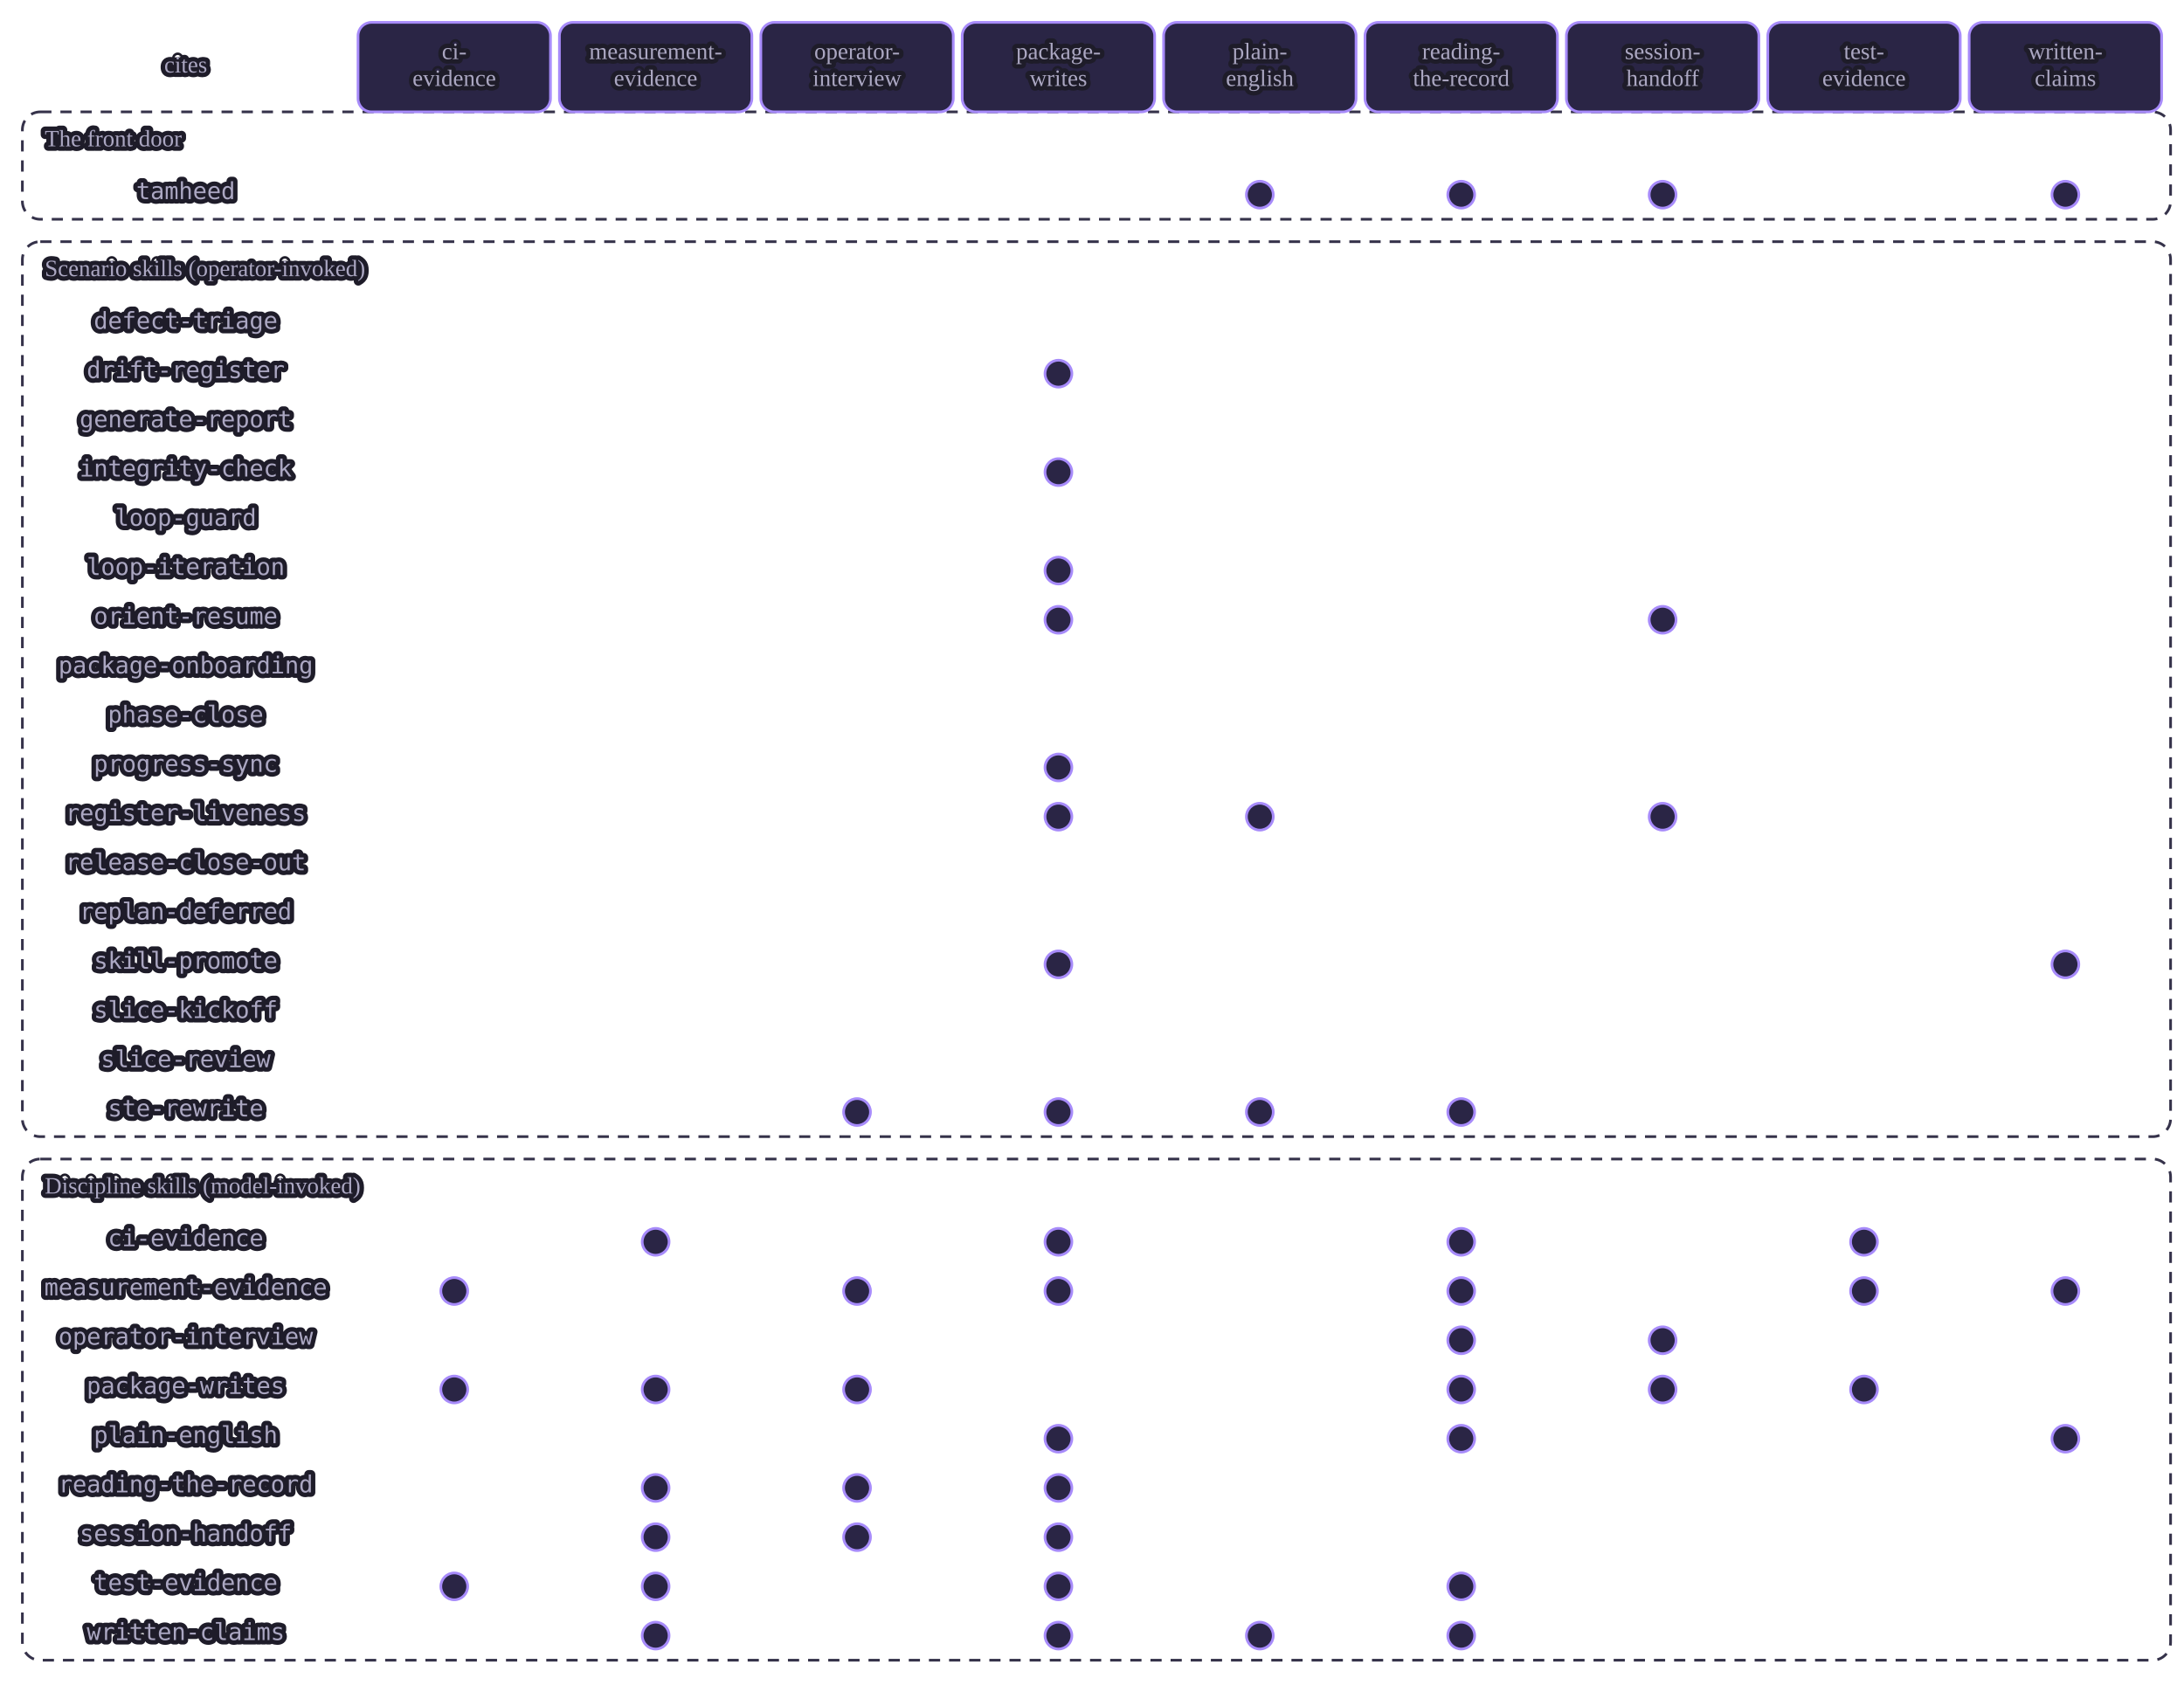
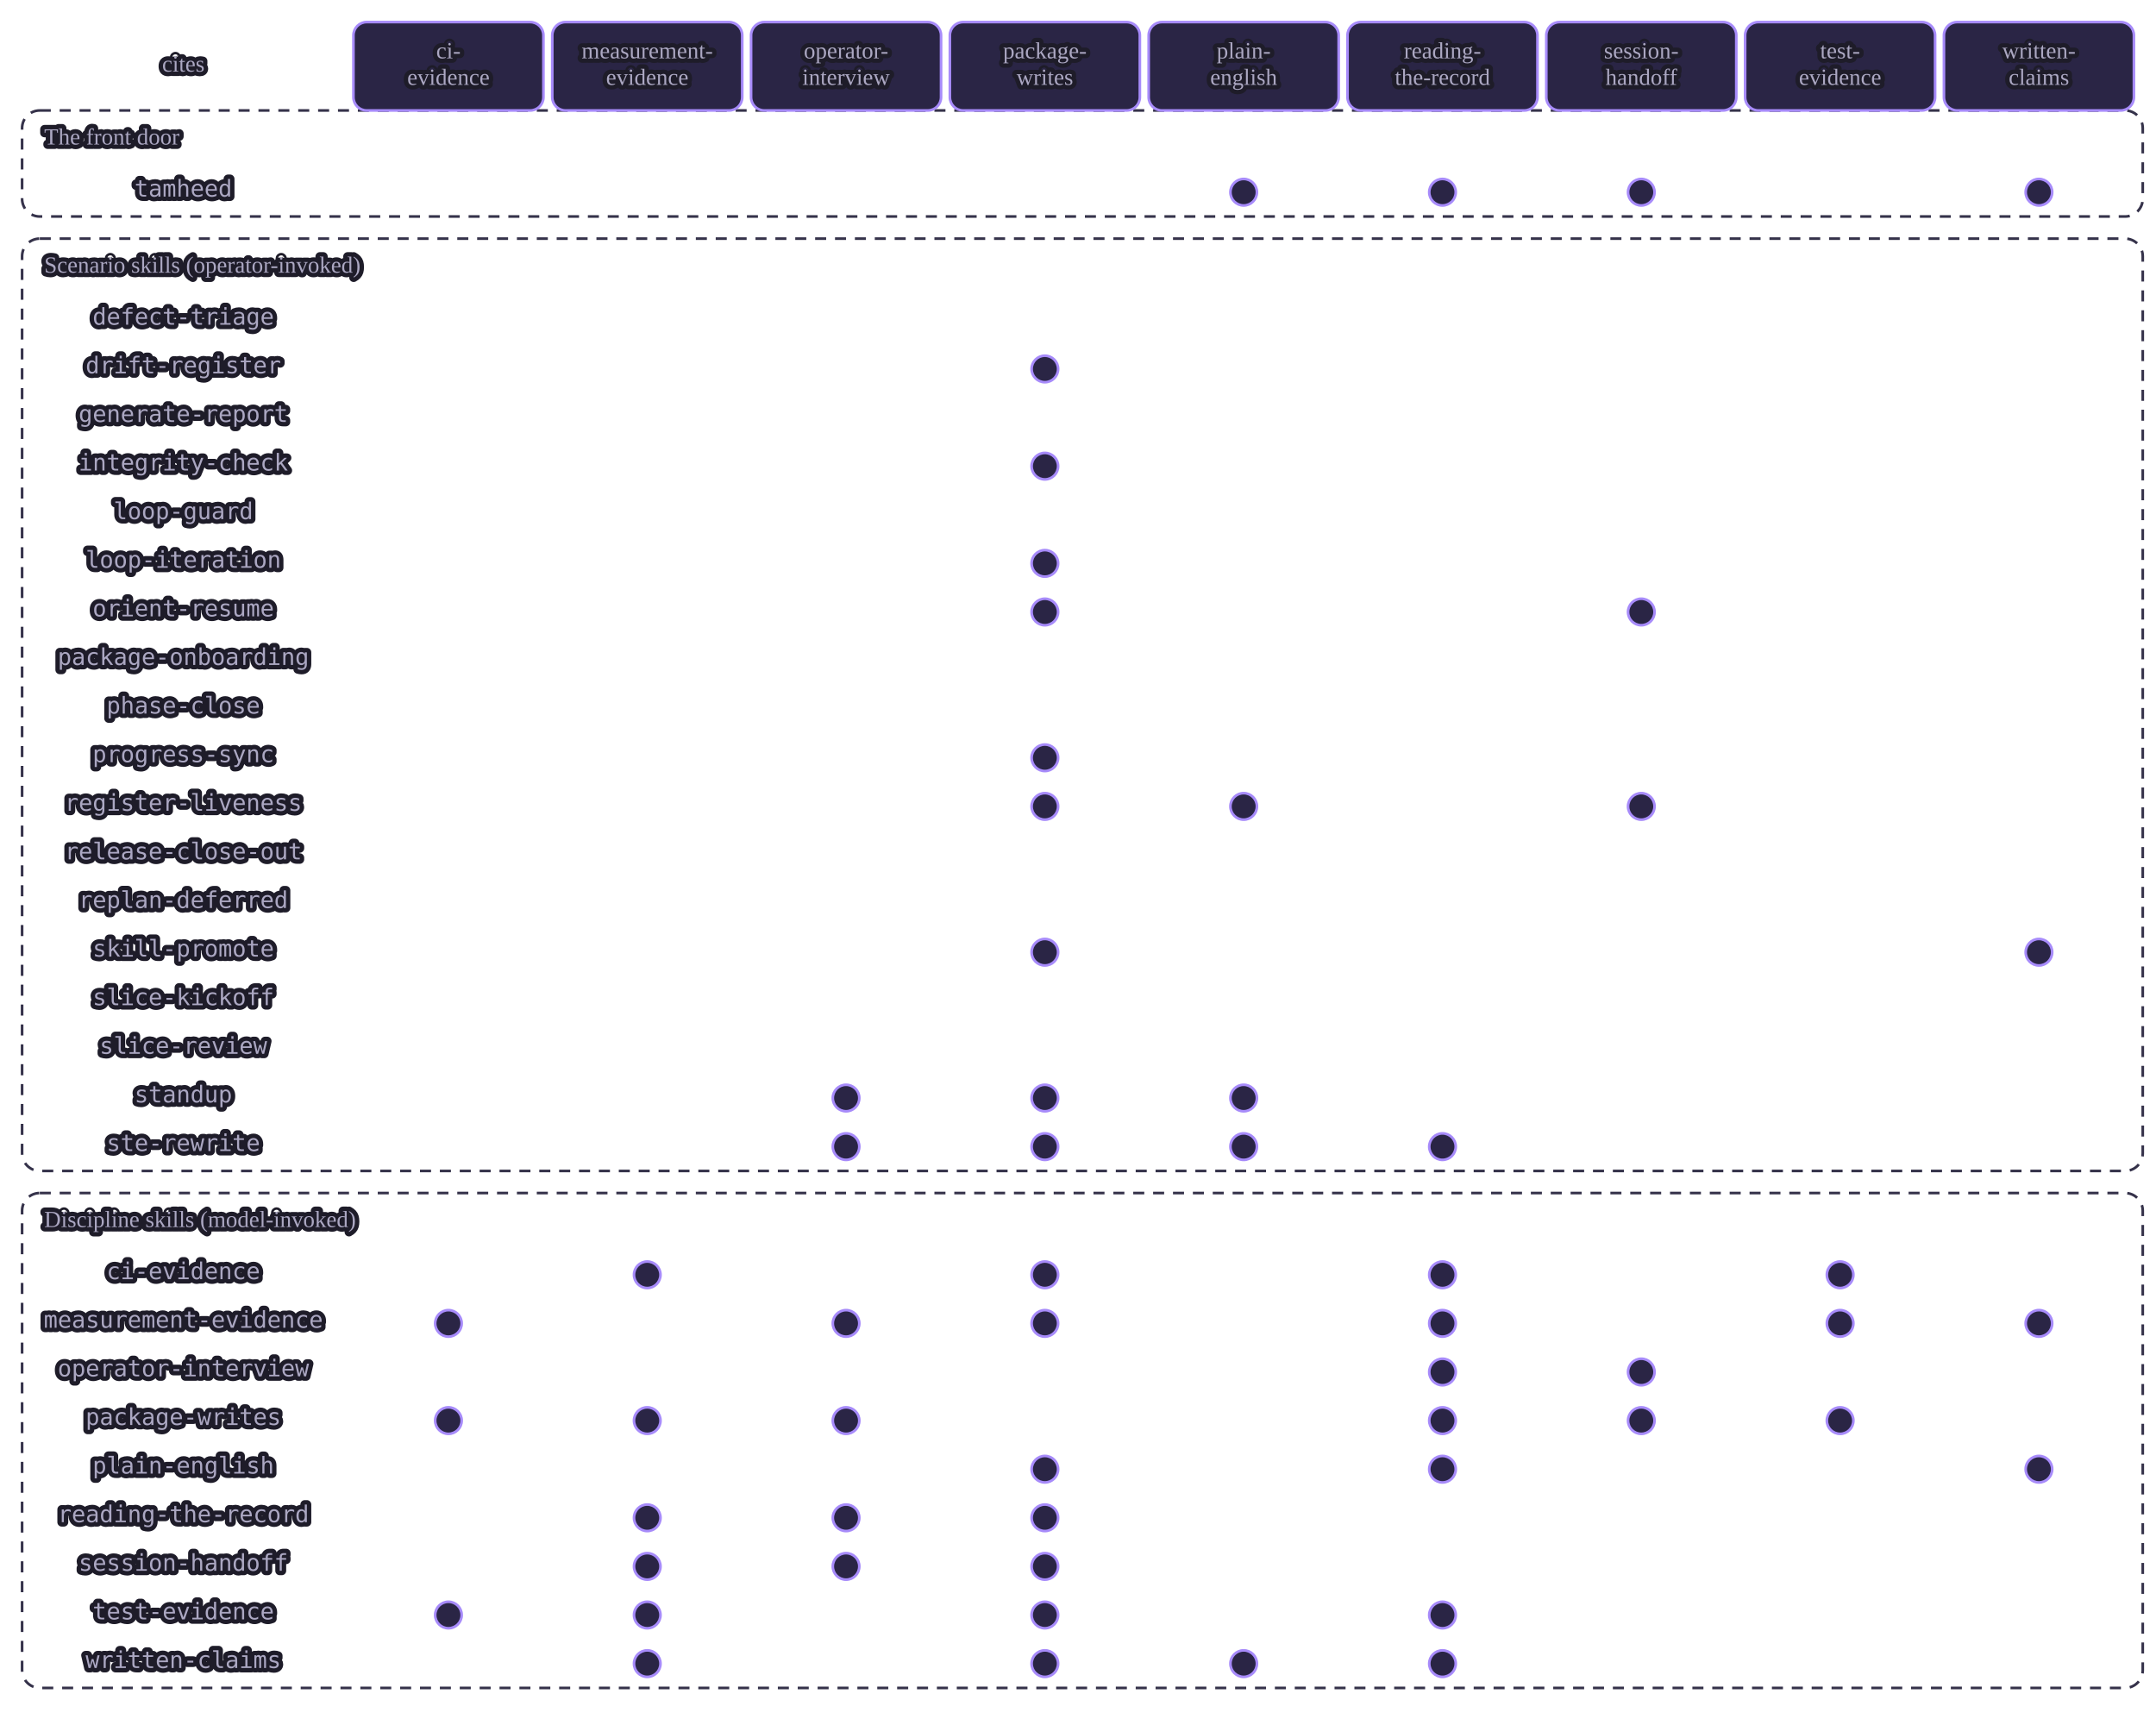
- <svg xmlns="http://www.w3.org/2000/svg" class="dia" lang="en" viewBox="0 0 976 756" width="976" height="756" role="img" aria-label="A mark where the row's skill cites the column's discipline as tamheed:&lt;name&gt;, read from the files.">
+ <svg xmlns="http://www.w3.org/2000/svg" class="dia" lang="en" viewBox="0 0 976 778" width="976" height="778" role="img" aria-label="A mark where the row's skill cites the column's discipline as tamheed:&lt;name&gt;, read from the files.">
  <style>svg{font-family:Georgia, "Times New Roman", serif;color:#efedf7;direction:ltr}text{fill:currentColor}.box{fill:#272435;stroke:#35324a;stroke-width:1.2}.box.acc{fill:#2a2545;stroke:#a78bfa}.box.good{fill:#23322e;stroke:#3fb950}.box.bad{fill:#38222d;stroke:#f85149}.box.warn{fill:#3a312c;stroke:#e3b341}.box.frame{fill:none;stroke:#35324a;stroke-dasharray:5 4}.frame .lbl{fill:#aba7c2}.edge{fill:none;stroke:#aba7c2;stroke-width:1.4}.edge.acc{stroke:#a78bfa;stroke-width:1.8}.edge.loop{stroke-dasharray:4 3}.lbl{font-size:12px}.lbl.small{font-size:10.5px;fill:#aba7c2;paint-order:stroke fill;stroke:#1e1c29;stroke-width:4px;stroke-linejoin:round}.lbl.strong{font-weight:600;font-size:13px}.num{font-family:Consolas, Menlo, monospace;font-size:11px;direction:ltr;unicode-bidi:isolate}.arrow{fill:#aba7c2}.arrow.acc{fill:#a78bfa}</style>
  <defs>
    <marker id="ar-skills-matrix-en" viewBox="0 0 10 10" refX="9" refY="5" markerWidth="7" markerHeight="7" orient="auto-start-reverse">
      <path d="M0 0L10 5L0 10z" class="arrow" />
    </marker>
    <marker id="ara-skills-matrix-en" viewBox="0 0 10 10" refX="9" refY="5" markerWidth="7" markerHeight="7" orient="auto-start-reverse">
      <path d="M0 0L10 5L0 10z" class="arrow acc" />
    </marker>
  </defs>
  <g class="frame">
    <rect class="box frame" x="10.0" y="50" width="960" height="48" rx="8" />
    <text class="lbl small" x="20.0" y="63.0" text-anchor="start" dominant-baseline="middle">The front door</text>
  </g>
  <g class="frame">
-     <rect class="box frame" x="10.0" y="108" width="960" height="400" rx="8" />
+     <rect class="box frame" x="10.0" y="108" width="960" height="422" rx="8" />
    <text class="lbl small" x="20.0" y="121.0" text-anchor="start" dominant-baseline="middle">Scenario skills (operator-invoked)</text>
  </g>
  <g class="frame">
-     <rect class="box frame" x="10.0" y="518" width="960" height="224" rx="8" />
-     <text class="lbl small" x="20.0" y="531.0" text-anchor="start" dominant-baseline="middle">Discipline skills (model-invoked)</text>
+     <rect class="box frame" x="10.0" y="540" width="960" height="224" rx="8" />
+     <text class="lbl small" x="20.0" y="553.0" text-anchor="start" dominant-baseline="middle">Discipline skills (model-invoked)</text>
  </g>
  <g>
    <text class="lbl small" x="83.0" y="30.0" text-anchor="middle" dominant-baseline="middle">cites</text>
  </g>
  <g>
    <rect class="box acc" x="160.0" y="10" width="86" height="40" rx="6" />
    <text class="lbl small" x="203.0" y="24.0" text-anchor="middle" dominant-baseline="middle">ci-</text>
    <text class="lbl small" x="203.0" y="36.0" text-anchor="middle" dominant-baseline="middle">evidence</text>
  </g>
  <g>
    <rect class="box acc" x="250.0" y="10" width="86" height="40" rx="6" />
    <text class="lbl small" x="293.0" y="24.0" text-anchor="middle" dominant-baseline="middle">measurement-</text>
    <text class="lbl small" x="293.0" y="36.0" text-anchor="middle" dominant-baseline="middle">evidence</text>
  </g>
  <g>
    <rect class="box acc" x="340.0" y="10" width="86" height="40" rx="6" />
    <text class="lbl small" x="383.0" y="24.0" text-anchor="middle" dominant-baseline="middle">operator-</text>
    <text class="lbl small" x="383.0" y="36.0" text-anchor="middle" dominant-baseline="middle">interview</text>
  </g>
  <g>
    <rect class="box acc" x="430.0" y="10" width="86" height="40" rx="6" />
    <text class="lbl small" x="473.0" y="24.0" text-anchor="middle" dominant-baseline="middle">package-</text>
    <text class="lbl small" x="473.0" y="36.0" text-anchor="middle" dominant-baseline="middle">writes</text>
  </g>
  <g>
    <rect class="box acc" x="520.0" y="10" width="86" height="40" rx="6" />
    <text class="lbl small" x="563.0" y="24.0" text-anchor="middle" dominant-baseline="middle">plain-</text>
    <text class="lbl small" x="563.0" y="36.0" text-anchor="middle" dominant-baseline="middle">english</text>
  </g>
  <g>
    <rect class="box acc" x="610.0" y="10" width="86" height="40" rx="6" />
    <text class="lbl small" x="653.0" y="24.0" text-anchor="middle" dominant-baseline="middle">reading-</text>
    <text class="lbl small" x="653.0" y="36.0" text-anchor="middle" dominant-baseline="middle">the-record</text>
  </g>
  <g>
    <rect class="box acc" x="700.0" y="10" width="86" height="40" rx="6" />
    <text class="lbl small" x="743.0" y="24.0" text-anchor="middle" dominant-baseline="middle">session-</text>
    <text class="lbl small" x="743.0" y="36.0" text-anchor="middle" dominant-baseline="middle">handoff</text>
  </g>
  <g>
    <rect class="box acc" x="790.0" y="10" width="86" height="40" rx="6" />
    <text class="lbl small" x="833.0" y="24.0" text-anchor="middle" dominant-baseline="middle">test-</text>
    <text class="lbl small" x="833.0" y="36.0" text-anchor="middle" dominant-baseline="middle">evidence</text>
  </g>
  <g>
    <rect class="box acc" x="880.0" y="10" width="86" height="40" rx="6" />
    <text class="lbl small" x="923.0" y="24.0" text-anchor="middle" dominant-baseline="middle">written-</text>
    <text class="lbl small" x="923.0" y="36.0" text-anchor="middle" dominant-baseline="middle">claims</text>
  </g>
  <g>
    <text class="lbl num small" x="83.0" y="86.0" text-anchor="middle" dominant-baseline="middle" style="direction:ltr;unicode-bidi:isolate">tamheed</text>
  </g>
  <g>
    <rect class="box acc pill" x="557.0" y="81.0" width="12" height="12" rx="6.0" />
  </g>
  <g>
    <rect class="box acc pill" x="647.0" y="81.0" width="12" height="12" rx="6.0" />
  </g>
  <g>
    <rect class="box acc pill" x="737.0" y="81.0" width="12" height="12" rx="6.0" />
  </g>
  <g>
    <rect class="box acc pill" x="917.0" y="81.0" width="12" height="12" rx="6.0" />
  </g>
  <g>
    <text class="lbl num small" x="83.0" y="144.0" text-anchor="middle" dominant-baseline="middle" style="direction:ltr;unicode-bidi:isolate">defect-triage</text>
  </g>
  <g>
    <text class="lbl num small" x="83.0" y="166.0" text-anchor="middle" dominant-baseline="middle" style="direction:ltr;unicode-bidi:isolate">drift-register</text>
  </g>
  <g>
    <rect class="box acc pill" x="467.0" y="161.0" width="12" height="12" rx="6.0" />
  </g>
  <g>
    <text class="lbl num small" x="83.0" y="188.0" text-anchor="middle" dominant-baseline="middle" style="direction:ltr;unicode-bidi:isolate">generate-report</text>
  </g>
  <g>
    <text class="lbl num small" x="83.0" y="210.0" text-anchor="middle" dominant-baseline="middle" style="direction:ltr;unicode-bidi:isolate">integrity-check</text>
  </g>
  <g>
    <rect class="box acc pill" x="467.0" y="205.0" width="12" height="12" rx="6.0" />
  </g>
  <g>
    <text class="lbl num small" x="83.0" y="232.0" text-anchor="middle" dominant-baseline="middle" style="direction:ltr;unicode-bidi:isolate">loop-guard</text>
  </g>
  <g>
    <text class="lbl num small" x="83.0" y="254.0" text-anchor="middle" dominant-baseline="middle" style="direction:ltr;unicode-bidi:isolate">loop-iteration</text>
  </g>
  <g>
    <rect class="box acc pill" x="467.0" y="249.0" width="12" height="12" rx="6.0" />
  </g>
  <g>
    <text class="lbl num small" x="83.0" y="276.0" text-anchor="middle" dominant-baseline="middle" style="direction:ltr;unicode-bidi:isolate">orient-resume</text>
  </g>
  <g>
    <rect class="box acc pill" x="467.0" y="271.0" width="12" height="12" rx="6.0" />
  </g>
  <g>
    <rect class="box acc pill" x="737.0" y="271.0" width="12" height="12" rx="6.0" />
  </g>
  <g>
    <text class="lbl num small" x="83.0" y="298.0" text-anchor="middle" dominant-baseline="middle" style="direction:ltr;unicode-bidi:isolate">package-onboarding</text>
  </g>
  <g>
    <text class="lbl num small" x="83.0" y="320.0" text-anchor="middle" dominant-baseline="middle" style="direction:ltr;unicode-bidi:isolate">phase-close</text>
  </g>
  <g>
    <text class="lbl num small" x="83.0" y="342.0" text-anchor="middle" dominant-baseline="middle" style="direction:ltr;unicode-bidi:isolate">progress-sync</text>
  </g>
  <g>
    <rect class="box acc pill" x="467.0" y="337.0" width="12" height="12" rx="6.0" />
  </g>
  <g>
    <text class="lbl num small" x="83.0" y="364.0" text-anchor="middle" dominant-baseline="middle" style="direction:ltr;unicode-bidi:isolate">register-liveness</text>
  </g>
  <g>
    <rect class="box acc pill" x="467.0" y="359.0" width="12" height="12" rx="6.0" />
  </g>
  <g>
    <rect class="box acc pill" x="557.0" y="359.0" width="12" height="12" rx="6.0" />
  </g>
  <g>
    <rect class="box acc pill" x="737.0" y="359.0" width="12" height="12" rx="6.0" />
  </g>
  <g>
    <text class="lbl num small" x="83.0" y="386.0" text-anchor="middle" dominant-baseline="middle" style="direction:ltr;unicode-bidi:isolate">release-close-out</text>
  </g>
  <g>
    <text class="lbl num small" x="83.0" y="408.0" text-anchor="middle" dominant-baseline="middle" style="direction:ltr;unicode-bidi:isolate">replan-deferred</text>
  </g>
  <g>
    <text class="lbl num small" x="83.0" y="430.0" text-anchor="middle" dominant-baseline="middle" style="direction:ltr;unicode-bidi:isolate">skill-promote</text>
  </g>
  <g>
    <rect class="box acc pill" x="467.0" y="425.0" width="12" height="12" rx="6.0" />
  </g>
  <g>
    <rect class="box acc pill" x="917.0" y="425.0" width="12" height="12" rx="6.0" />
  </g>
  <g>
    <text class="lbl num small" x="83.0" y="452.0" text-anchor="middle" dominant-baseline="middle" style="direction:ltr;unicode-bidi:isolate">slice-kickoff</text>
  </g>
  <g>
    <text class="lbl num small" x="83.0" y="474.0" text-anchor="middle" dominant-baseline="middle" style="direction:ltr;unicode-bidi:isolate">slice-review</text>
  </g>
  <g>
-     <text class="lbl num small" x="83.0" y="496.0" text-anchor="middle" dominant-baseline="middle" style="direction:ltr;unicode-bidi:isolate">ste-rewrite</text>
+     <text class="lbl num small" x="83.0" y="496.0" text-anchor="middle" dominant-baseline="middle" style="direction:ltr;unicode-bidi:isolate">standup</text>
  </g>
  <g>
    <rect class="box acc pill" x="377.0" y="491.0" width="12" height="12" rx="6.0" />
  </g>
  <g>
    <rect class="box acc pill" x="467.0" y="491.0" width="12" height="12" rx="6.0" />
  </g>
  <g>
    <rect class="box acc pill" x="557.0" y="491.0" width="12" height="12" rx="6.0" />
  </g>
  <g>
-     <rect class="box acc pill" x="647.0" y="491.0" width="12" height="12" rx="6.0" />
-   </g>
-   <g>
-     <text class="lbl num small" x="83.0" y="554.0" text-anchor="middle" dominant-baseline="middle" style="direction:ltr;unicode-bidi:isolate">ci-evidence</text>
-   </g>
-   <g>
-     <rect class="box acc pill" x="287.0" y="549.0" width="12" height="12" rx="6.0" />
-   </g>
-   <g>
-     <rect class="box acc pill" x="467.0" y="549.0" width="12" height="12" rx="6.0" />
-   </g>
-   <g>
-     <rect class="box acc pill" x="647.0" y="549.0" width="12" height="12" rx="6.0" />
-   </g>
-   <g>
-     <rect class="box acc pill" x="827.0" y="549.0" width="12" height="12" rx="6.0" />
-   </g>
-   <g>
-     <text class="lbl num small" x="83.0" y="576.0" text-anchor="middle" dominant-baseline="middle" style="direction:ltr;unicode-bidi:isolate">measurement-evidence</text>
-   </g>
-   <g>
-     <rect class="box acc pill" x="197.0" y="571.0" width="12" height="12" rx="6.0" />
-   </g>
-   <g>
-     <rect class="box acc pill" x="377.0" y="571.0" width="12" height="12" rx="6.0" />
+     <text class="lbl num small" x="83.0" y="518.0" text-anchor="middle" dominant-baseline="middle" style="direction:ltr;unicode-bidi:isolate">ste-rewrite</text>
+   </g>
+   <g>
+     <rect class="box acc pill" x="377.0" y="513.0" width="12" height="12" rx="6.0" />
+   </g>
+   <g>
+     <rect class="box acc pill" x="467.0" y="513.0" width="12" height="12" rx="6.0" />
+   </g>
+   <g>
+     <rect class="box acc pill" x="557.0" y="513.0" width="12" height="12" rx="6.0" />
+   </g>
+   <g>
+     <rect class="box acc pill" x="647.0" y="513.0" width="12" height="12" rx="6.0" />
+   </g>
+   <g>
+     <text class="lbl num small" x="83.0" y="576.0" text-anchor="middle" dominant-baseline="middle" style="direction:ltr;unicode-bidi:isolate">ci-evidence</text>
+   </g>
+   <g>
+     <rect class="box acc pill" x="287.0" y="571.0" width="12" height="12" rx="6.0" />
  </g>
  <g>
    <rect class="box acc pill" x="467.0" y="571.0" width="12" height="12" rx="6.0" />
  </g>
  <g>
    <rect class="box acc pill" x="647.0" y="571.0" width="12" height="12" rx="6.0" />
  </g>
  <g>
    <rect class="box acc pill" x="827.0" y="571.0" width="12" height="12" rx="6.0" />
  </g>
  <g>
-     <rect class="box acc pill" x="917.0" y="571.0" width="12" height="12" rx="6.0" />
-   </g>
-   <g>
-     <text class="lbl num small" x="83.0" y="598.0" text-anchor="middle" dominant-baseline="middle" style="direction:ltr;unicode-bidi:isolate">operator-interview</text>
+     <text class="lbl num small" x="83.0" y="598.0" text-anchor="middle" dominant-baseline="middle" style="direction:ltr;unicode-bidi:isolate">measurement-evidence</text>
+   </g>
+   <g>
+     <rect class="box acc pill" x="197.0" y="593.0" width="12" height="12" rx="6.0" />
+   </g>
+   <g>
+     <rect class="box acc pill" x="377.0" y="593.0" width="12" height="12" rx="6.0" />
+   </g>
+   <g>
+     <rect class="box acc pill" x="467.0" y="593.0" width="12" height="12" rx="6.0" />
  </g>
  <g>
    <rect class="box acc pill" x="647.0" y="593.0" width="12" height="12" rx="6.0" />
  </g>
  <g>
-     <rect class="box acc pill" x="737.0" y="593.0" width="12" height="12" rx="6.0" />
-   </g>
-   <g>
-     <text class="lbl num small" x="83.0" y="620.0" text-anchor="middle" dominant-baseline="middle" style="direction:ltr;unicode-bidi:isolate">package-writes</text>
-   </g>
-   <g>
-     <rect class="box acc pill" x="197.0" y="615.0" width="12" height="12" rx="6.0" />
-   </g>
-   <g>
-     <rect class="box acc pill" x="287.0" y="615.0" width="12" height="12" rx="6.0" />
-   </g>
-   <g>
-     <rect class="box acc pill" x="377.0" y="615.0" width="12" height="12" rx="6.0" />
+     <rect class="box acc pill" x="827.0" y="593.0" width="12" height="12" rx="6.0" />
+   </g>
+   <g>
+     <rect class="box acc pill" x="917.0" y="593.0" width="12" height="12" rx="6.0" />
+   </g>
+   <g>
+     <text class="lbl num small" x="83.0" y="620.0" text-anchor="middle" dominant-baseline="middle" style="direction:ltr;unicode-bidi:isolate">operator-interview</text>
  </g>
  <g>
    <rect class="box acc pill" x="647.0" y="615.0" width="12" height="12" rx="6.0" />
  </g>
  <g>
    <rect class="box acc pill" x="737.0" y="615.0" width="12" height="12" rx="6.0" />
  </g>
  <g>
-     <rect class="box acc pill" x="827.0" y="615.0" width="12" height="12" rx="6.0" />
-   </g>
-   <g>
-     <text class="lbl num small" x="83.0" y="642.0" text-anchor="middle" dominant-baseline="middle" style="direction:ltr;unicode-bidi:isolate">plain-english</text>
-   </g>
-   <g>
-     <rect class="box acc pill" x="467.0" y="637.0" width="12" height="12" rx="6.0" />
+     <text class="lbl num small" x="83.0" y="642.0" text-anchor="middle" dominant-baseline="middle" style="direction:ltr;unicode-bidi:isolate">package-writes</text>
+   </g>
+   <g>
+     <rect class="box acc pill" x="197.0" y="637.0" width="12" height="12" rx="6.0" />
+   </g>
+   <g>
+     <rect class="box acc pill" x="287.0" y="637.0" width="12" height="12" rx="6.0" />
+   </g>
+   <g>
+     <rect class="box acc pill" x="377.0" y="637.0" width="12" height="12" rx="6.0" />
  </g>
  <g>
    <rect class="box acc pill" x="647.0" y="637.0" width="12" height="12" rx="6.0" />
  </g>
  <g>
-     <rect class="box acc pill" x="917.0" y="637.0" width="12" height="12" rx="6.0" />
-   </g>
-   <g>
-     <text class="lbl num small" x="83.0" y="664.0" text-anchor="middle" dominant-baseline="middle" style="direction:ltr;unicode-bidi:isolate">reading-the-record</text>
-   </g>
-   <g>
-     <rect class="box acc pill" x="287.0" y="659.0" width="12" height="12" rx="6.0" />
-   </g>
-   <g>
-     <rect class="box acc pill" x="377.0" y="659.0" width="12" height="12" rx="6.0" />
+     <rect class="box acc pill" x="737.0" y="637.0" width="12" height="12" rx="6.0" />
+   </g>
+   <g>
+     <rect class="box acc pill" x="827.0" y="637.0" width="12" height="12" rx="6.0" />
+   </g>
+   <g>
+     <text class="lbl num small" x="83.0" y="664.0" text-anchor="middle" dominant-baseline="middle" style="direction:ltr;unicode-bidi:isolate">plain-english</text>
  </g>
  <g>
    <rect class="box acc pill" x="467.0" y="659.0" width="12" height="12" rx="6.0" />
  </g>
  <g>
-     <text class="lbl num small" x="83.0" y="686.0" text-anchor="middle" dominant-baseline="middle" style="direction:ltr;unicode-bidi:isolate">session-handoff</text>
+     <rect class="box acc pill" x="647.0" y="659.0" width="12" height="12" rx="6.0" />
+   </g>
+   <g>
+     <rect class="box acc pill" x="917.0" y="659.0" width="12" height="12" rx="6.0" />
+   </g>
+   <g>
+     <text class="lbl num small" x="83.0" y="686.0" text-anchor="middle" dominant-baseline="middle" style="direction:ltr;unicode-bidi:isolate">reading-the-record</text>
  </g>
  <g>
    <rect class="box acc pill" x="287.0" y="681.0" width="12" height="12" rx="6.0" />
  </g>
  <g>
    <rect class="box acc pill" x="377.0" y="681.0" width="12" height="12" rx="6.0" />
  </g>
  <g>
    <rect class="box acc pill" x="467.0" y="681.0" width="12" height="12" rx="6.0" />
  </g>
  <g>
-     <text class="lbl num small" x="83.0" y="708.0" text-anchor="middle" dominant-baseline="middle" style="direction:ltr;unicode-bidi:isolate">test-evidence</text>
-   </g>
-   <g>
-     <rect class="box acc pill" x="197.0" y="703.0" width="12" height="12" rx="6.0" />
+     <text class="lbl num small" x="83.0" y="708.0" text-anchor="middle" dominant-baseline="middle" style="direction:ltr;unicode-bidi:isolate">session-handoff</text>
  </g>
  <g>
    <rect class="box acc pill" x="287.0" y="703.0" width="12" height="12" rx="6.0" />
  </g>
  <g>
+     <rect class="box acc pill" x="377.0" y="703.0" width="12" height="12" rx="6.0" />
+   </g>
+   <g>
    <rect class="box acc pill" x="467.0" y="703.0" width="12" height="12" rx="6.0" />
  </g>
  <g>
-     <rect class="box acc pill" x="647.0" y="703.0" width="12" height="12" rx="6.0" />
-   </g>
-   <g>
-     <text class="lbl num small" x="83.0" y="730.0" text-anchor="middle" dominant-baseline="middle" style="direction:ltr;unicode-bidi:isolate">written-claims</text>
+     <text class="lbl num small" x="83.0" y="730.0" text-anchor="middle" dominant-baseline="middle" style="direction:ltr;unicode-bidi:isolate">test-evidence</text>
+   </g>
+   <g>
+     <rect class="box acc pill" x="197.0" y="725.0" width="12" height="12" rx="6.0" />
  </g>
  <g>
    <rect class="box acc pill" x="287.0" y="725.0" width="12" height="12" rx="6.0" />
  </g>
  <g>
    <rect class="box acc pill" x="467.0" y="725.0" width="12" height="12" rx="6.0" />
  </g>
  <g>
-     <rect class="box acc pill" x="557.0" y="725.0" width="12" height="12" rx="6.0" />
-   </g>
-   <g>
    <rect class="box acc pill" x="647.0" y="725.0" width="12" height="12" rx="6.0" />
  </g>
+   <g>
+     <text class="lbl num small" x="83.0" y="752.0" text-anchor="middle" dominant-baseline="middle" style="direction:ltr;unicode-bidi:isolate">written-claims</text>
+   </g>
+   <g>
+     <rect class="box acc pill" x="287.0" y="747.0" width="12" height="12" rx="6.0" />
+   </g>
+   <g>
+     <rect class="box acc pill" x="467.0" y="747.0" width="12" height="12" rx="6.0" />
+   </g>
+   <g>
+     <rect class="box acc pill" x="557.0" y="747.0" width="12" height="12" rx="6.0" />
+   </g>
+   <g>
+     <rect class="box acc pill" x="647.0" y="747.0" width="12" height="12" rx="6.0" />
+   </g>
</svg>
